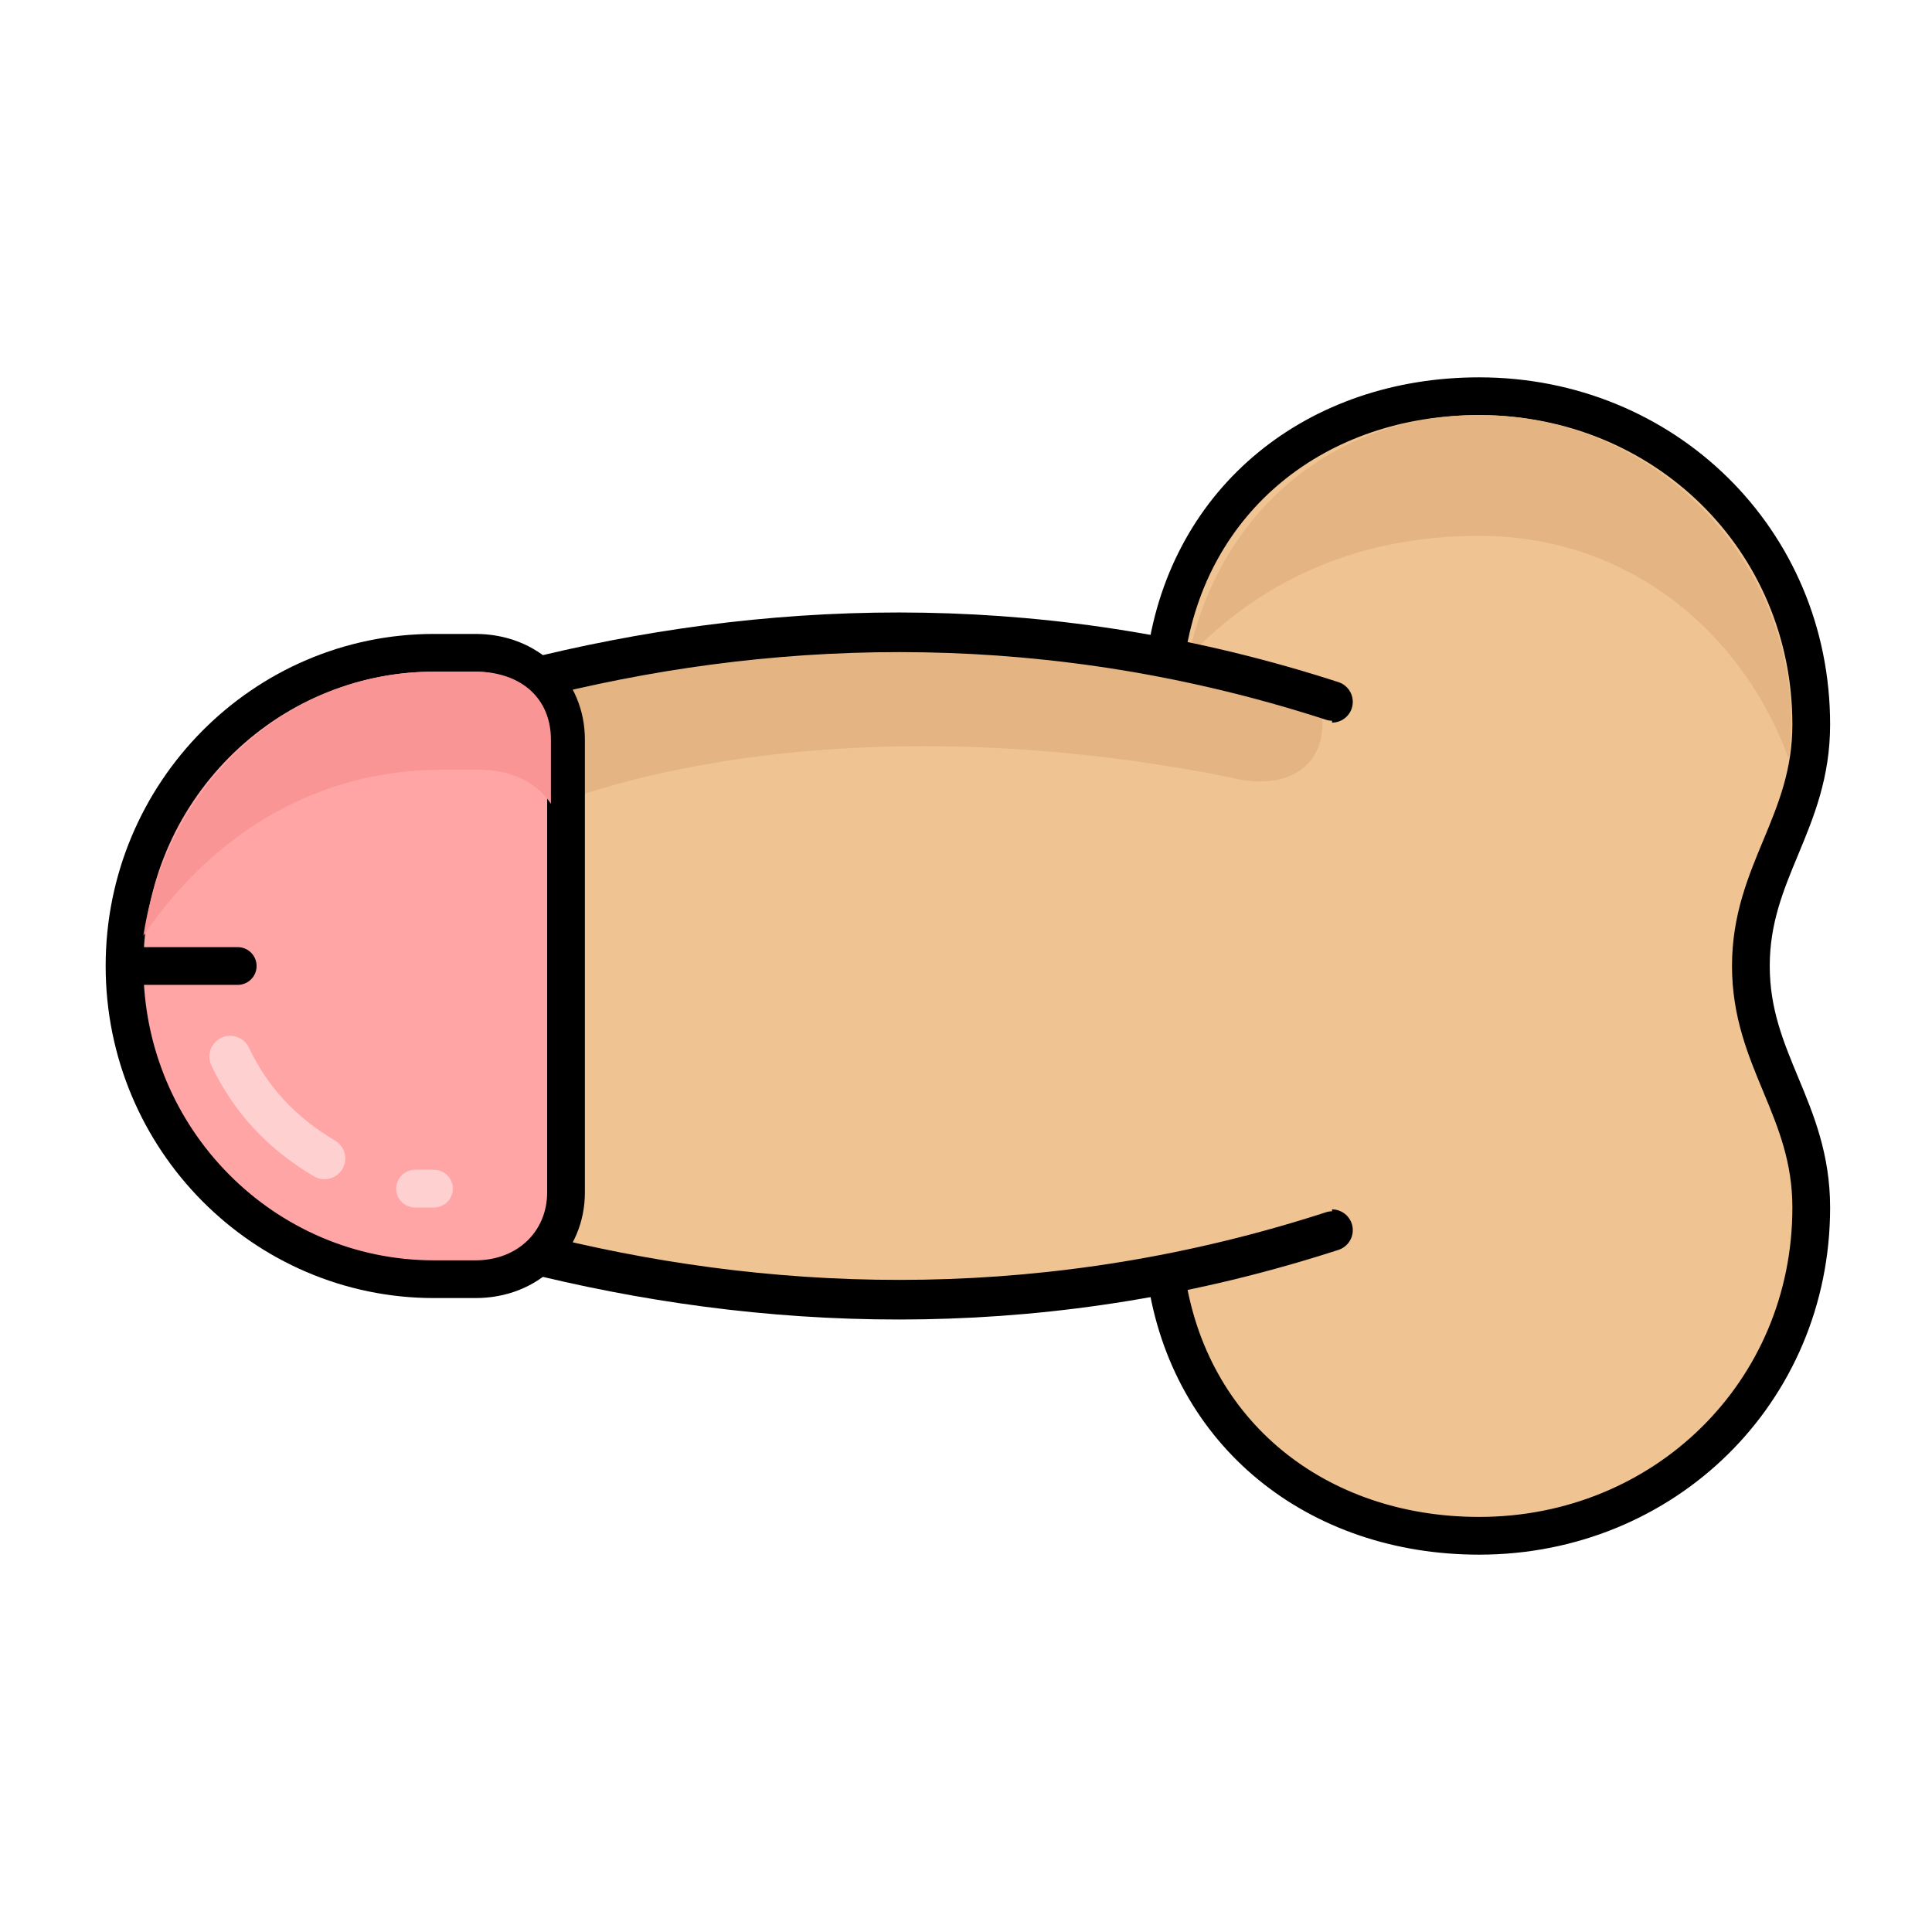
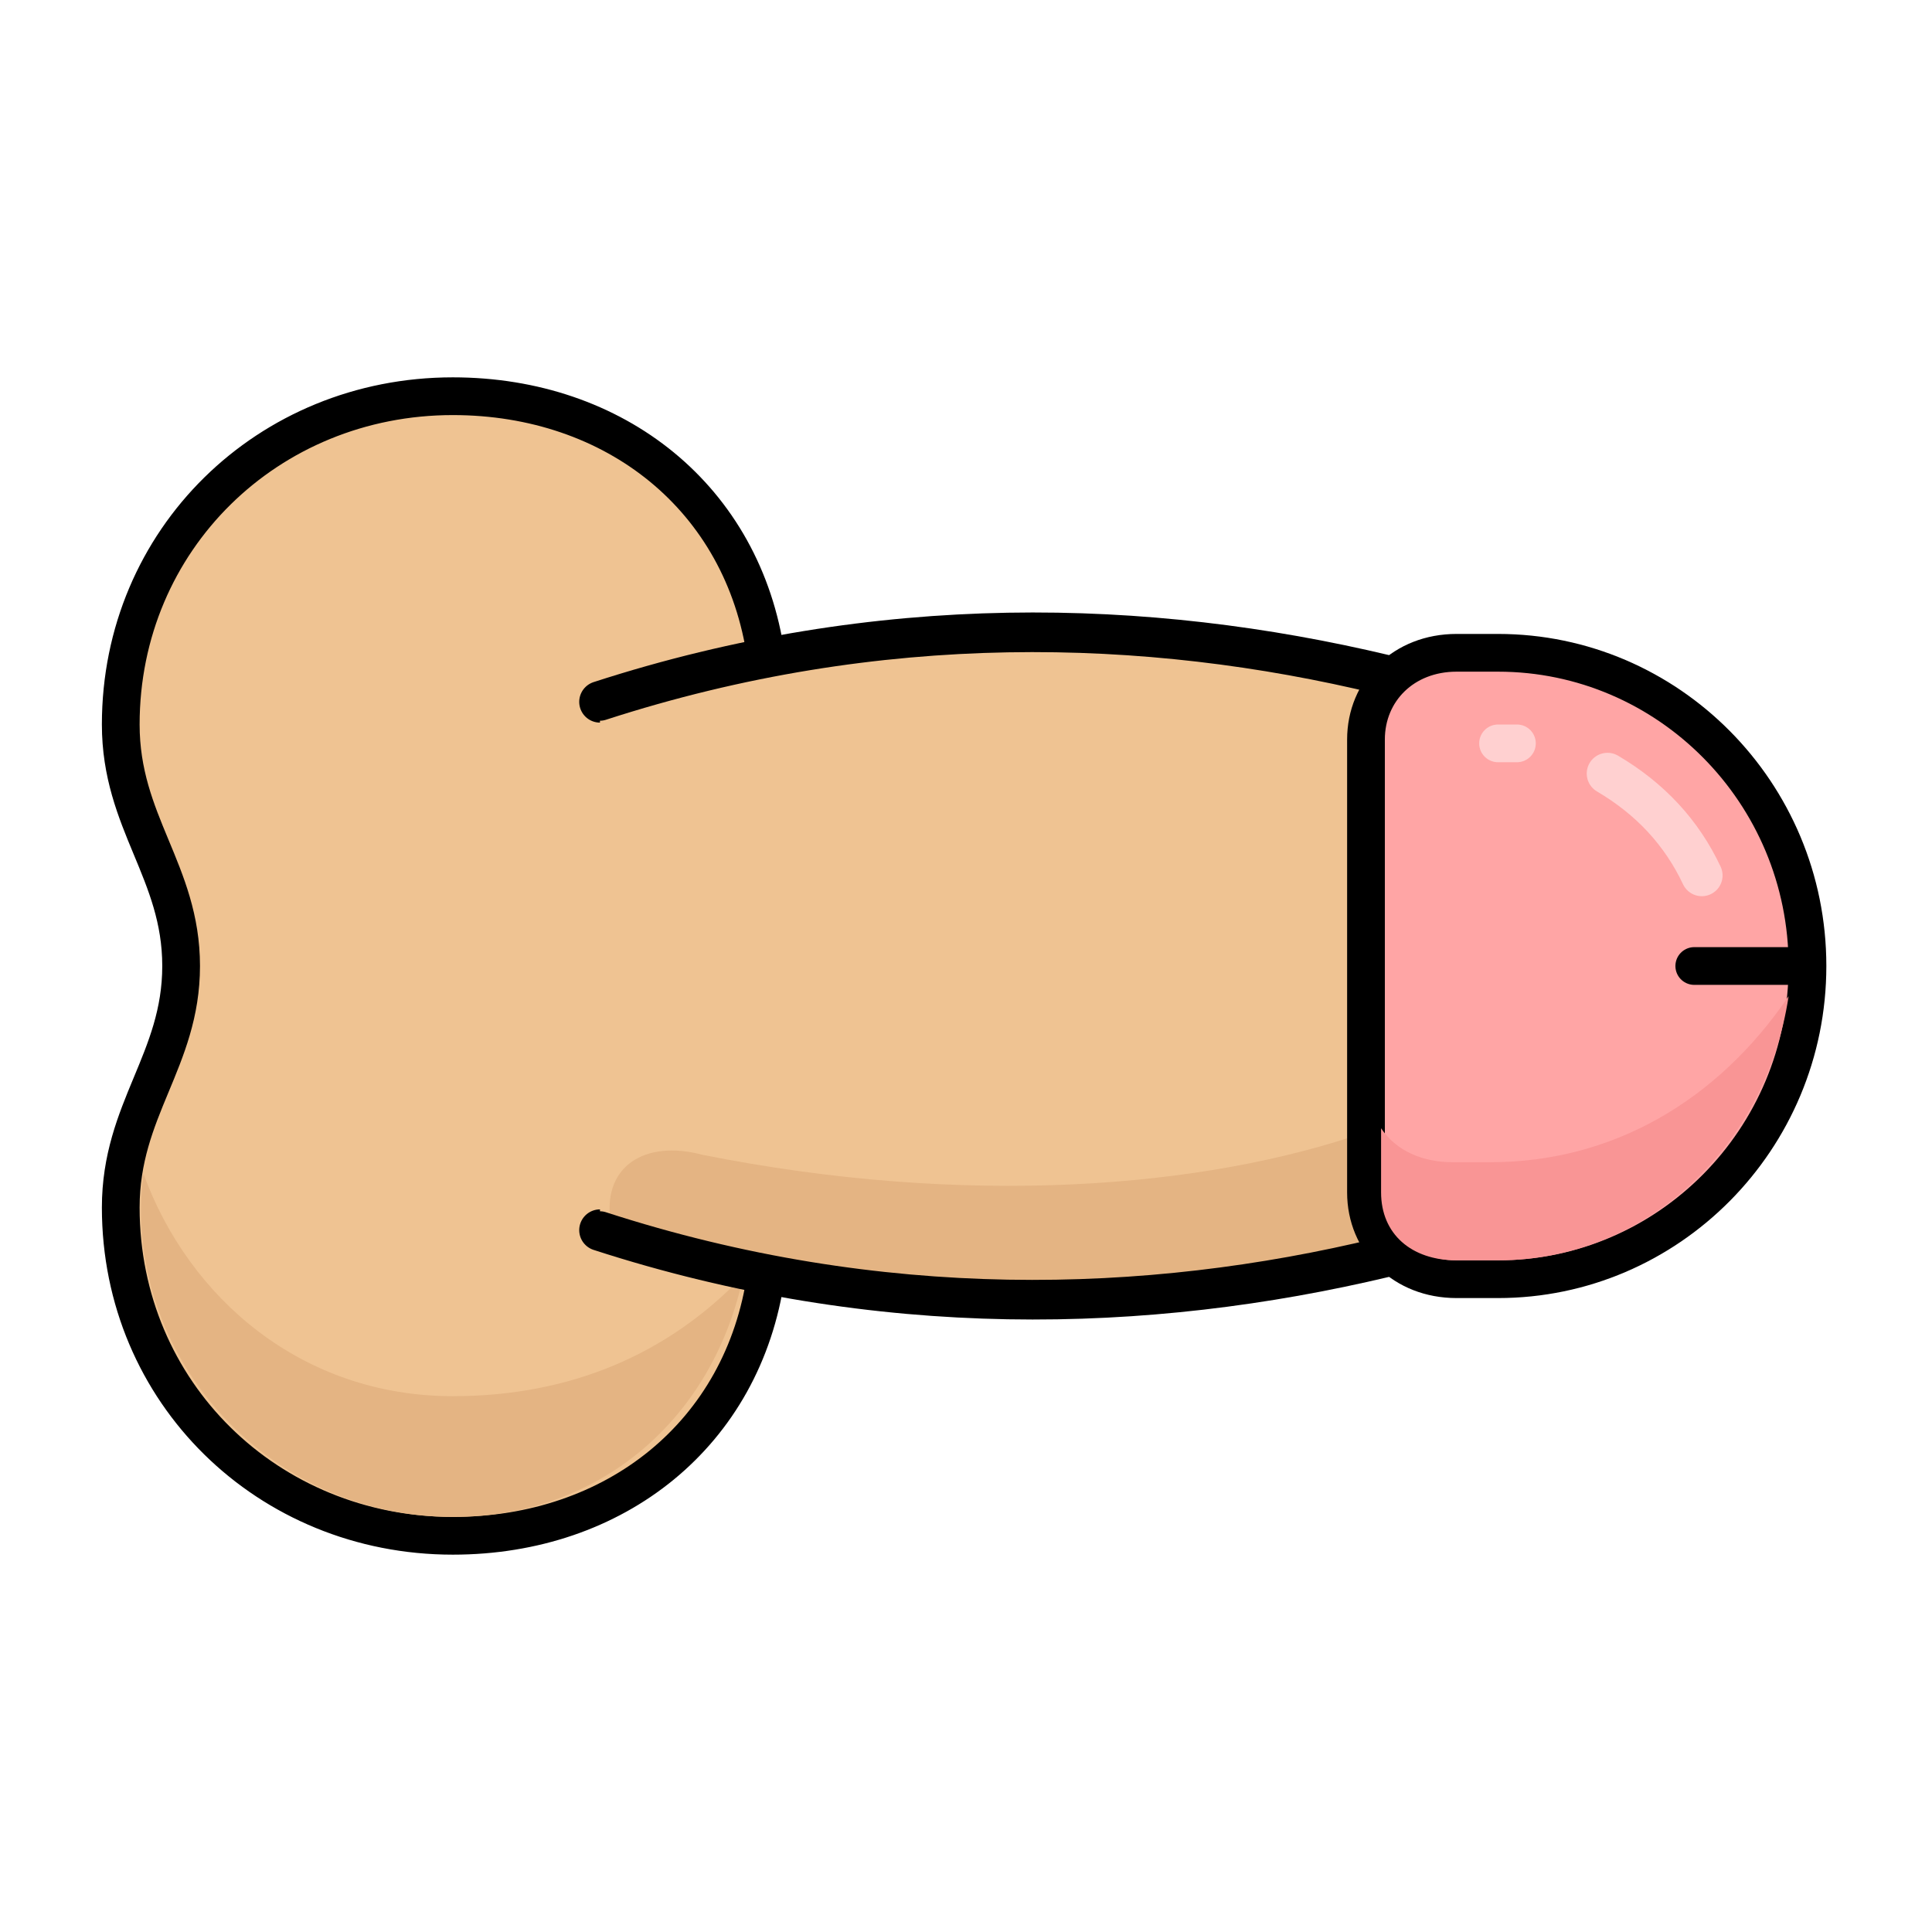
<svg xmlns="http://www.w3.org/2000/svg" width="512" height="512" viewBox="0 0 512 512">
-   <g transform="rotate(-90 256 256)">
+   <g transform="rotate(90 256 256)">
    <path d="M174 309          C132 315 105 349 105 392          C105 441 143 480 192 480          C218 480 231 464 256 464          C281 464 294 480 320 480          C369 480 407 441 407 392          C407 349 380 315 338 309 Z" fill="#EFC392" stroke="#000" stroke-width="10" stroke-linejoin="round" />
    <path d="M338 315          C359 335 370 361 370 392          C370 432 344 462 311 474          C358 480 402 442 402 392          C402 353 376 323 338 315 Z" fill="#E4B483" />
    <path d="M179 145          C164 208 162 279 186 353          M333 145          C348 208 350 279 326 353" fill="none" stroke="#000" stroke-width="11" stroke-linecap="round" />
    <path d="M179 146          C164 208 162 279 186 353          L326 353          C350 279 348 208 333 146 Z" fill="#EFC392" />
    <path d="M300 150          L332 150          C346 214 344 283 325 350          C309 353 302 341 306 326          C320 256 315 193 300 150 Z" fill="#E4B483" />
    <path d="M179 146          C164 208 162 279 186 353          M333 146          C348 208 350 279 326 353" fill="none" stroke="#000" stroke-width="10" stroke-linecap="round" />
    <path d="M196 150          C183 150 173 140 173 126          L173 115          C173 70 210 33 256 33          C302 33 339 70 339 115          L339 126          C339 140 329 150 316 150 Z" fill="#FFA5A5" stroke="#000" stroke-width="10" stroke-linejoin="round" />
    <path d="M264 38          C292 57 308 85 308 117          L308 127          C308 135 305 142 299 146          L316 146          C327 146 334 138 334 126          L334 115          C334 76 304 44 264 38 Z" fill="#F99595" />
    <path d="M256 34 L256 63" stroke="#000" stroke-width="10" stroke-linecap="round" />
    <path d="M205 86 Q215 69 232 61" fill="none" stroke="#FFD0D0" stroke-width="11" stroke-linecap="round" />
    <path d="M197 110 L197 115" fill="none" stroke="#FFD0D0" stroke-width="10" stroke-linecap="round" />
  </g>
</svg>
